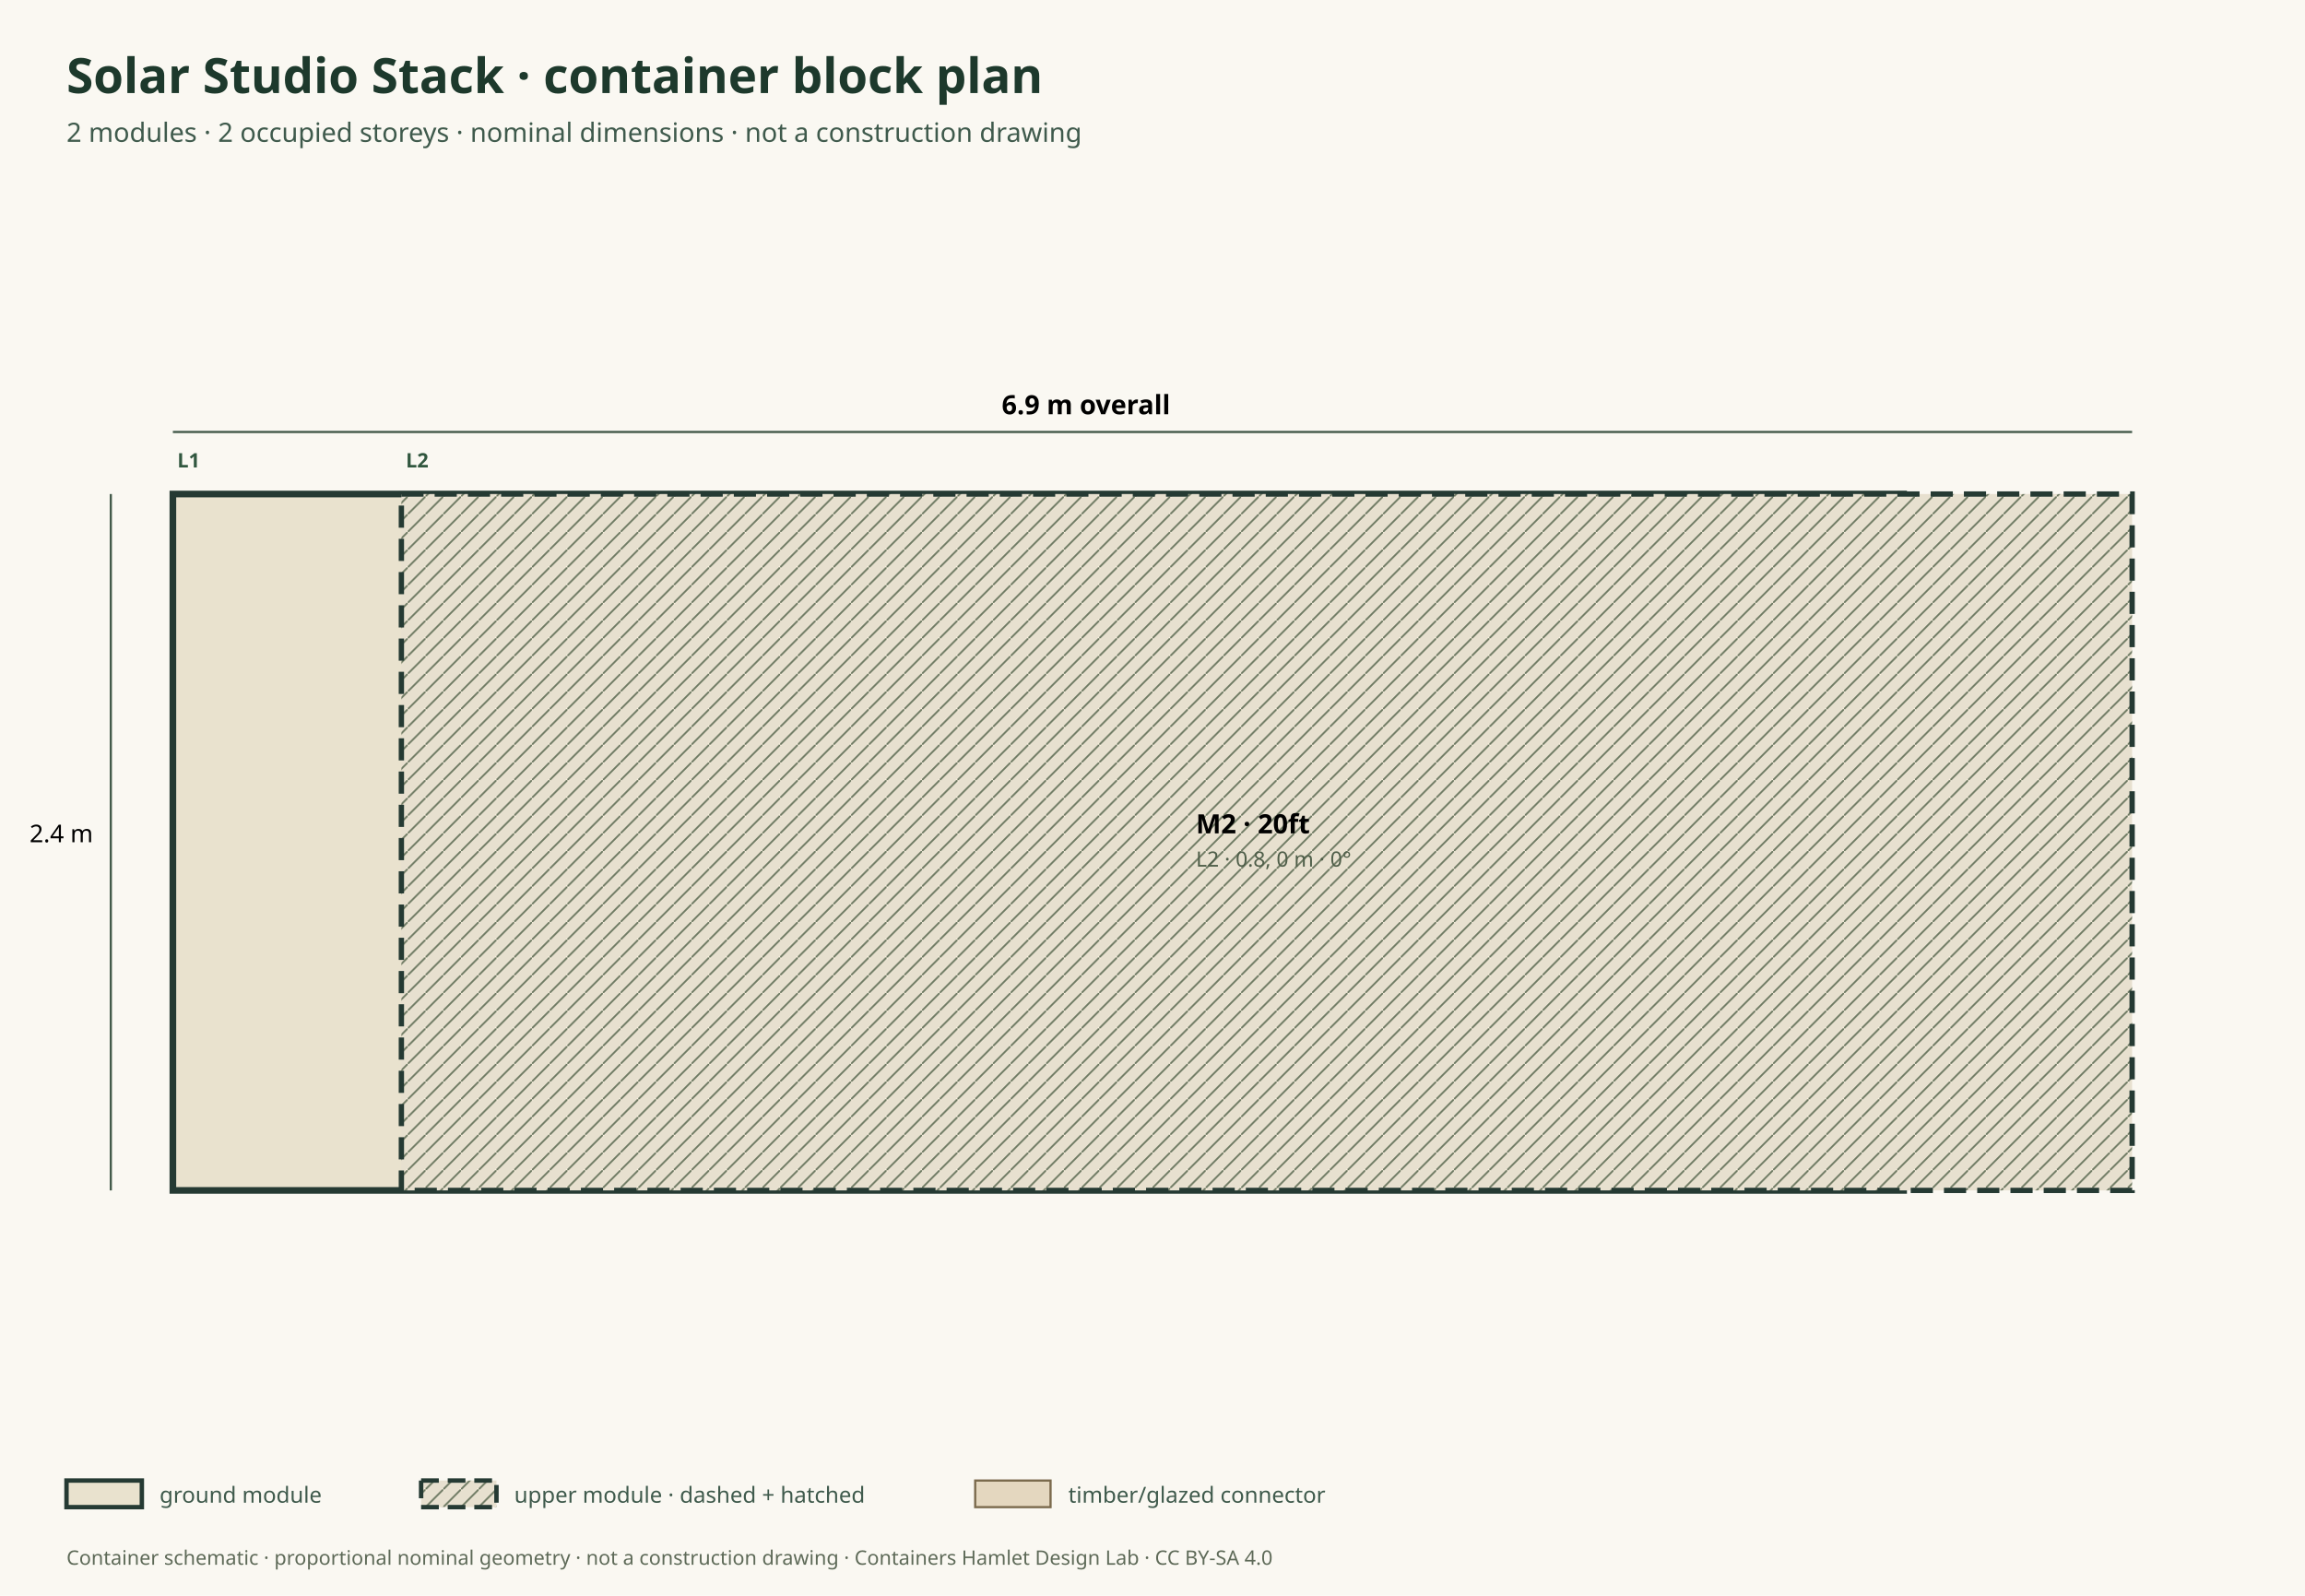
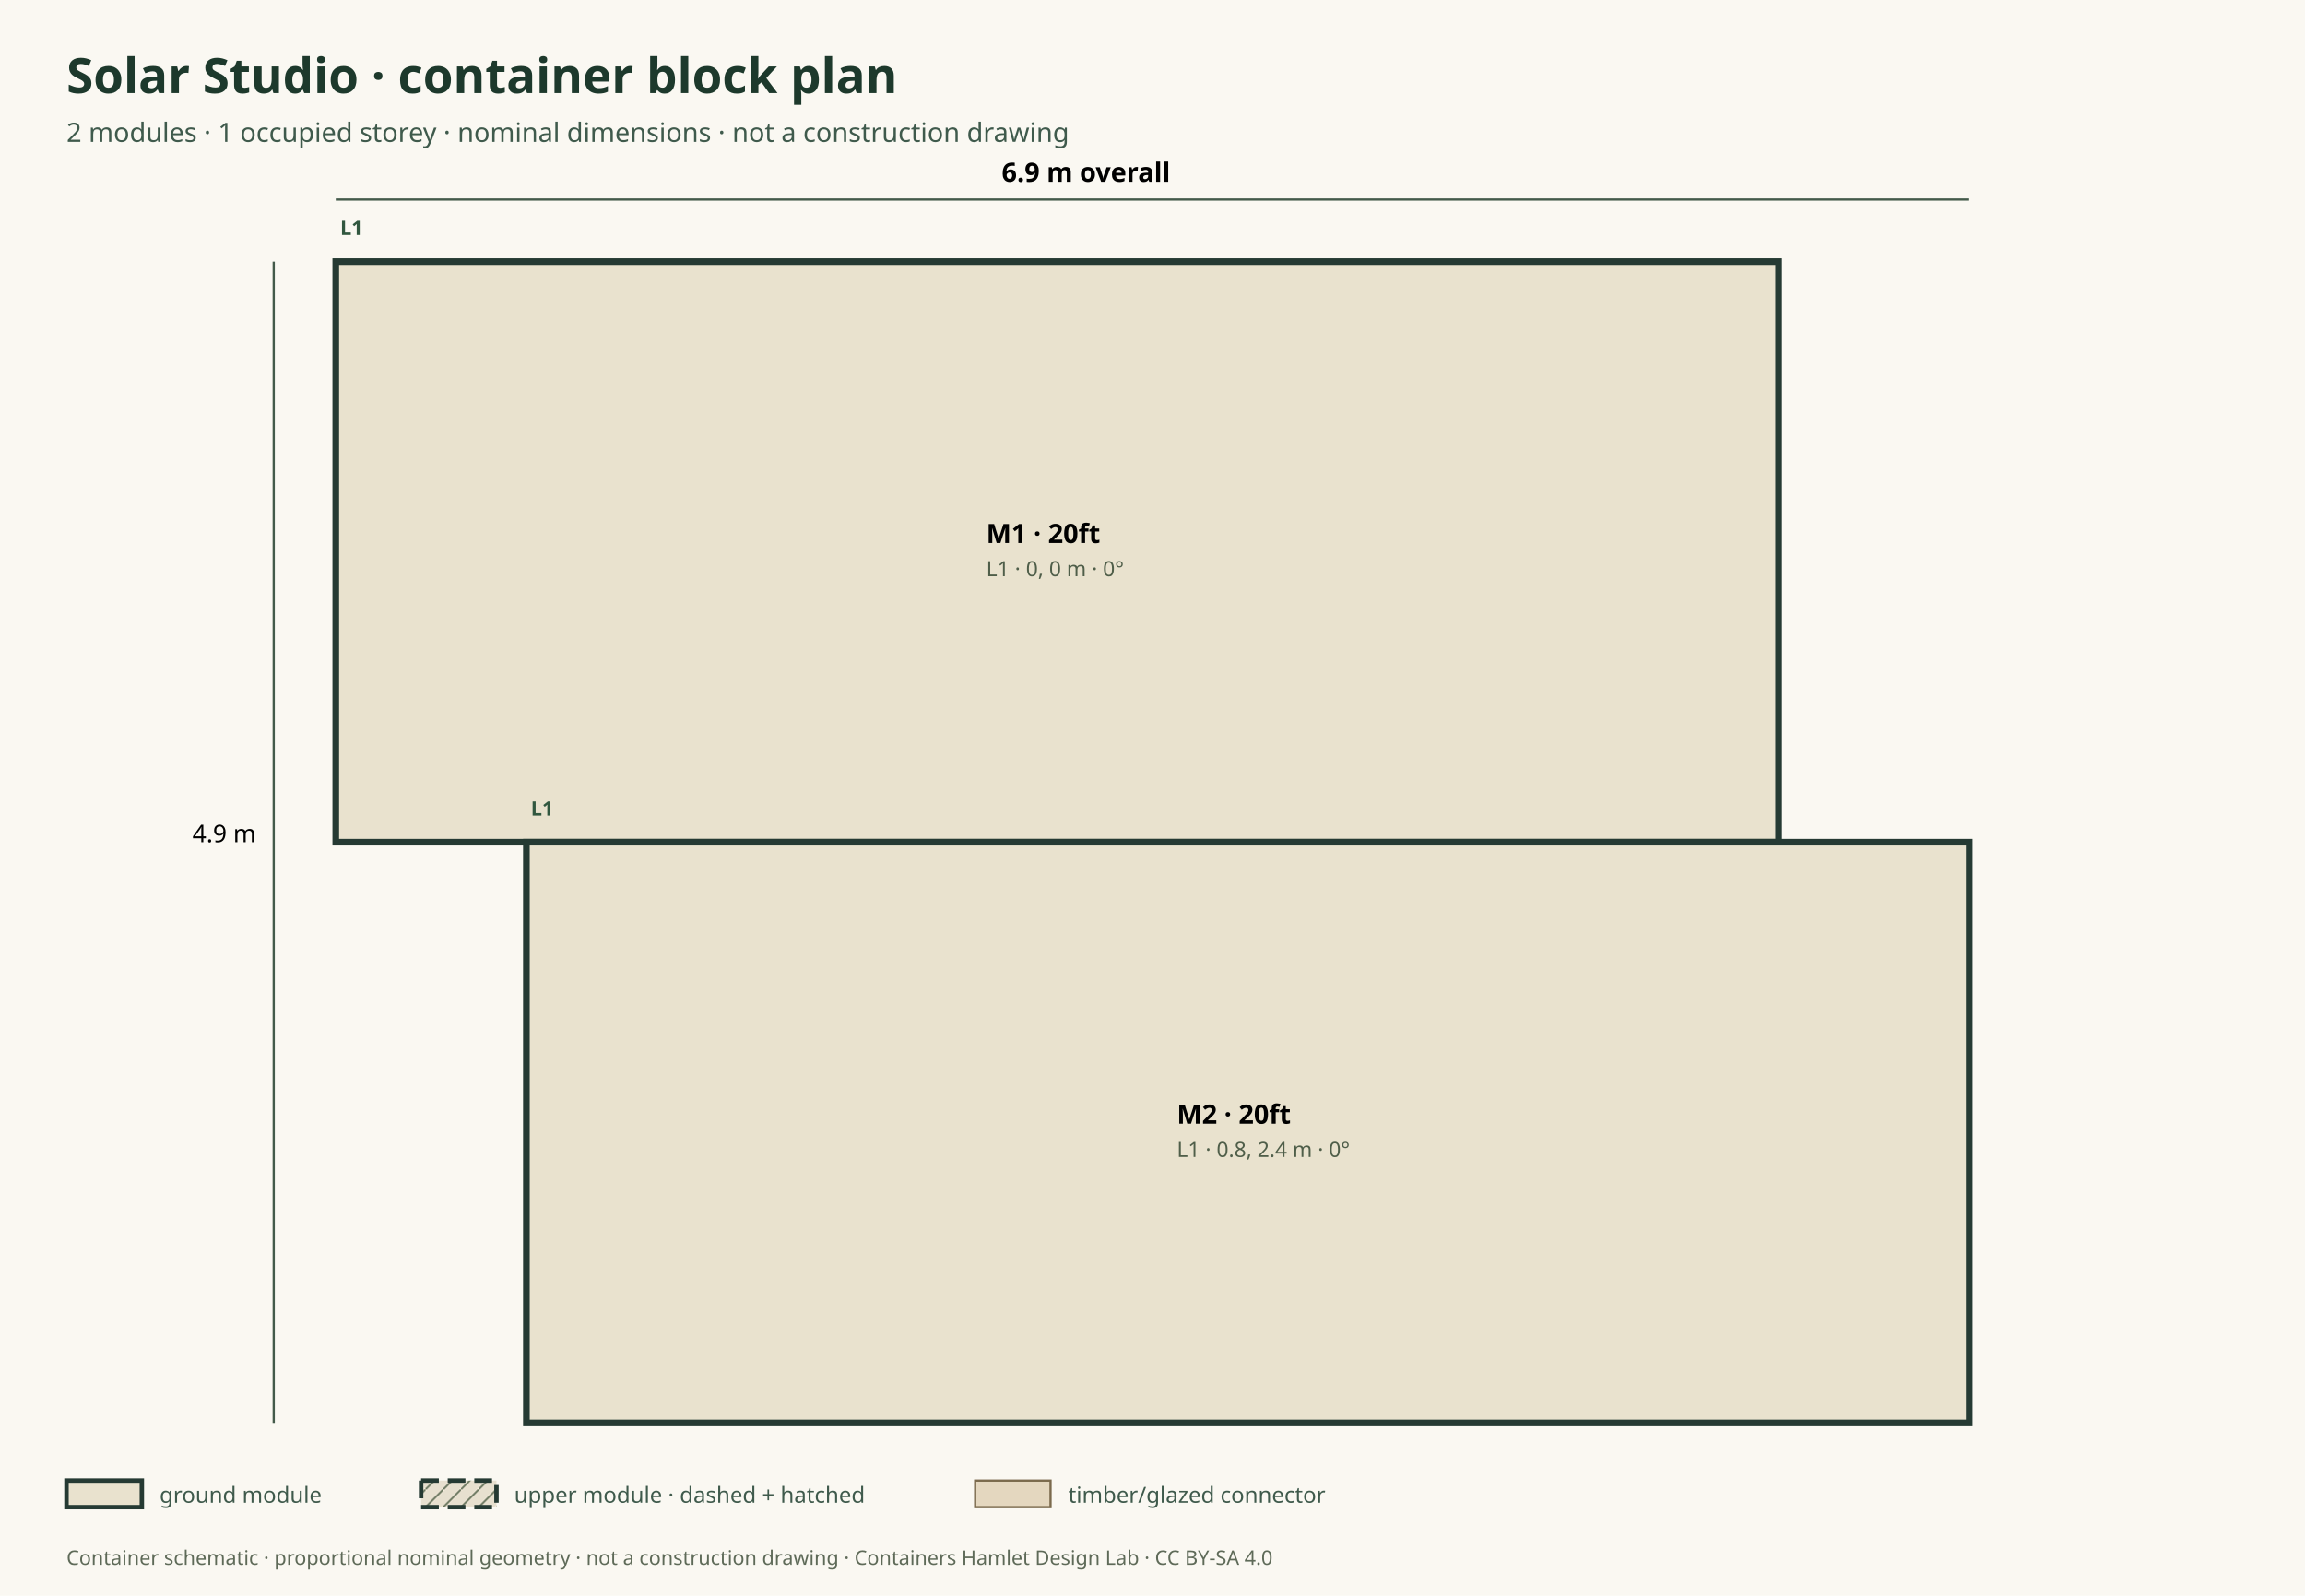
<svg xmlns="http://www.w3.org/2000/svg" viewBox="0 0 1040 720" role="img" aria-labelledby="concept-hamlet-solar-studio-stack-container-layout-t concept-hamlet-solar-studio-stack-container-layout-d" data-schematic="plan">
  <defs>
    <pattern id="concept-hamlet-solar-studio-stack-container-layout-hatch" width="8" height="8" patternUnits="userSpaceOnUse">
      <rect width="8" height="8" fill="#e7e0cf" />
      <path d="M0 8L8 0" stroke="#6f7b63" stroke-width="0.8" />
    </pattern>
  </defs>
  <rect width="1040" height="720" fill="#faf8f2" />
-   <text x="30" y="42" font-family="system-ui, sans-serif" font-size="22" font-weight="800" fill="#1d392c">Solar Studio Stack · container block plan</text>
-   <text x="30" y="64" font-family="system-ui, sans-serif" font-size="12" fill="#3f5a4c">2 modules · 2 occupied storeys · nominal dimensions · not a construction drawing</text>
-   <path d="M78 222.9L858.9 222.9L858.9 537.1L78 537.1Z" fill="#e9e2ce" stroke="#253a33" stroke-width="3" />
-   <text x="436.4" y="376" font-family="system-ui, sans-serif" font-size="12" font-weight="800">M1 · 20ft</text>
-   <text x="436.4" y="391" font-family="system-ui, sans-serif" font-size="9.5" fill="#4f5e49">L1 · 0, 0 m · 0°</text>
-   <text x="80" y="210.9" font-family="system-ui, sans-serif" font-size="9" font-weight="700" fill="#31573f">L1</text>
-   <path d="M181.1 222.9L962 222.9L962 537.1L181.1 537.1Z" fill="url(#concept-hamlet-solar-studio-stack-container-layout-hatch)" stroke="#253a33" stroke-width="2.4" stroke-dasharray="10 5" />
-   <text x="539.6" y="376" font-family="system-ui, sans-serif" font-size="12" font-weight="800">M2 · 20ft</text>
-   <text x="539.6" y="391" font-family="system-ui, sans-serif" font-size="9.5" fill="#4f5e49">L2 · 0.8, 0 m · 0°</text>
-   <text x="183.1" y="210.9" font-family="system-ui, sans-serif" font-size="9" font-weight="700" fill="#31573f">L2</text>
-   <line x1="78" y1="194.9" x2="962" y2="194.9" stroke="#435a4a" stroke-width="1" />
-   <text x="490" y="186.9" font-family="system-ui, sans-serif" font-size="12" text-anchor="middle" font-weight="700">6.9 m overall</text>
-   <line x1="50" y1="222.9" x2="50" y2="537.1" stroke="#435a4a" stroke-width="1" />
-   <text x="42" y="380" font-family="system-ui, sans-serif" font-size="11" text-anchor="end">2.4 m</text>
+   <text x="30" y="42" font-family="system-ui, sans-serif" font-size="22" font-weight="800" fill="#1d392c">Solar Studio · container block plan</text>
+   <text x="30" y="64" font-family="system-ui, sans-serif" font-size="12" fill="#3f5a4c">2 modules · 1 occupied storey · nominal dimensions · not a construction drawing</text>
+   <path d="M151.5 118L802.5 118L802.5 380L151.5 380Z" fill="#e9e2ce" stroke="#253a33" stroke-width="3" />
+   <text x="445" y="245" font-family="system-ui, sans-serif" font-size="12" font-weight="800">M1 · 20ft</text>
+   <text x="445" y="260" font-family="system-ui, sans-serif" font-size="9.5" fill="#4f5e49">L1 · 0, 0 m · 0°</text>
+   <text x="153.5" y="106" font-family="system-ui, sans-serif" font-size="9" font-weight="700" fill="#31573f">L1</text>
+   <path d="M237.5 380L888.5 380L888.5 642L237.5 642Z" fill="#e9e2ce" stroke="#253a33" stroke-width="3" />
+   <text x="531" y="507" font-family="system-ui, sans-serif" font-size="12" font-weight="800">M2 · 20ft</text>
+   <text x="531" y="522" font-family="system-ui, sans-serif" font-size="9.5" fill="#4f5e49">L1 · 0.8, 2.4 m · 0°</text>
+   <text x="239.5" y="368" font-family="system-ui, sans-serif" font-size="9" font-weight="700" fill="#31573f">L1</text>
+   <line x1="151.5" y1="90" x2="888.5" y2="90" stroke="#435a4a" stroke-width="1" />
+   <text x="490" y="82" font-family="system-ui, sans-serif" font-size="12" text-anchor="middle" font-weight="700">6.9 m overall</text>
+   <line x1="123.5" y1="118" x2="123.5" y2="642" stroke="#435a4a" stroke-width="1" />
+   <text x="115.5" y="380" font-family="system-ui, sans-serif" font-size="11" text-anchor="end">4.9 m</text>
  <g font-family="system-ui, sans-serif" font-size="10" fill="#3f5a4c">
    <rect x="30" y="668" width="34" height="12" fill="#e9e2ce" stroke="#253a33" stroke-width="2" />
    <text x="72" y="678">ground module</text>
    <rect x="190" y="668" width="34" height="12" fill="url(#concept-hamlet-solar-studio-stack-container-layout-hatch)" stroke="#253a33" stroke-width="2" stroke-dasharray="8 4" />
    <text x="232" y="678">upper module · dashed + hatched</text>
    <rect x="440" y="668" width="34" height="12" fill="#e4d7bf" stroke="#7b6a4d" />
    <text x="482" y="678">timber/glazed connector</text>
  </g>
  <text x="30" y="706" font-family="system-ui, sans-serif" font-size="9" fill="#5e6a58">Container schematic · proportional nominal geometry · not a construction drawing · Containers Hamlet Design Lab · CC BY-SA 4.0</text>
</svg>
